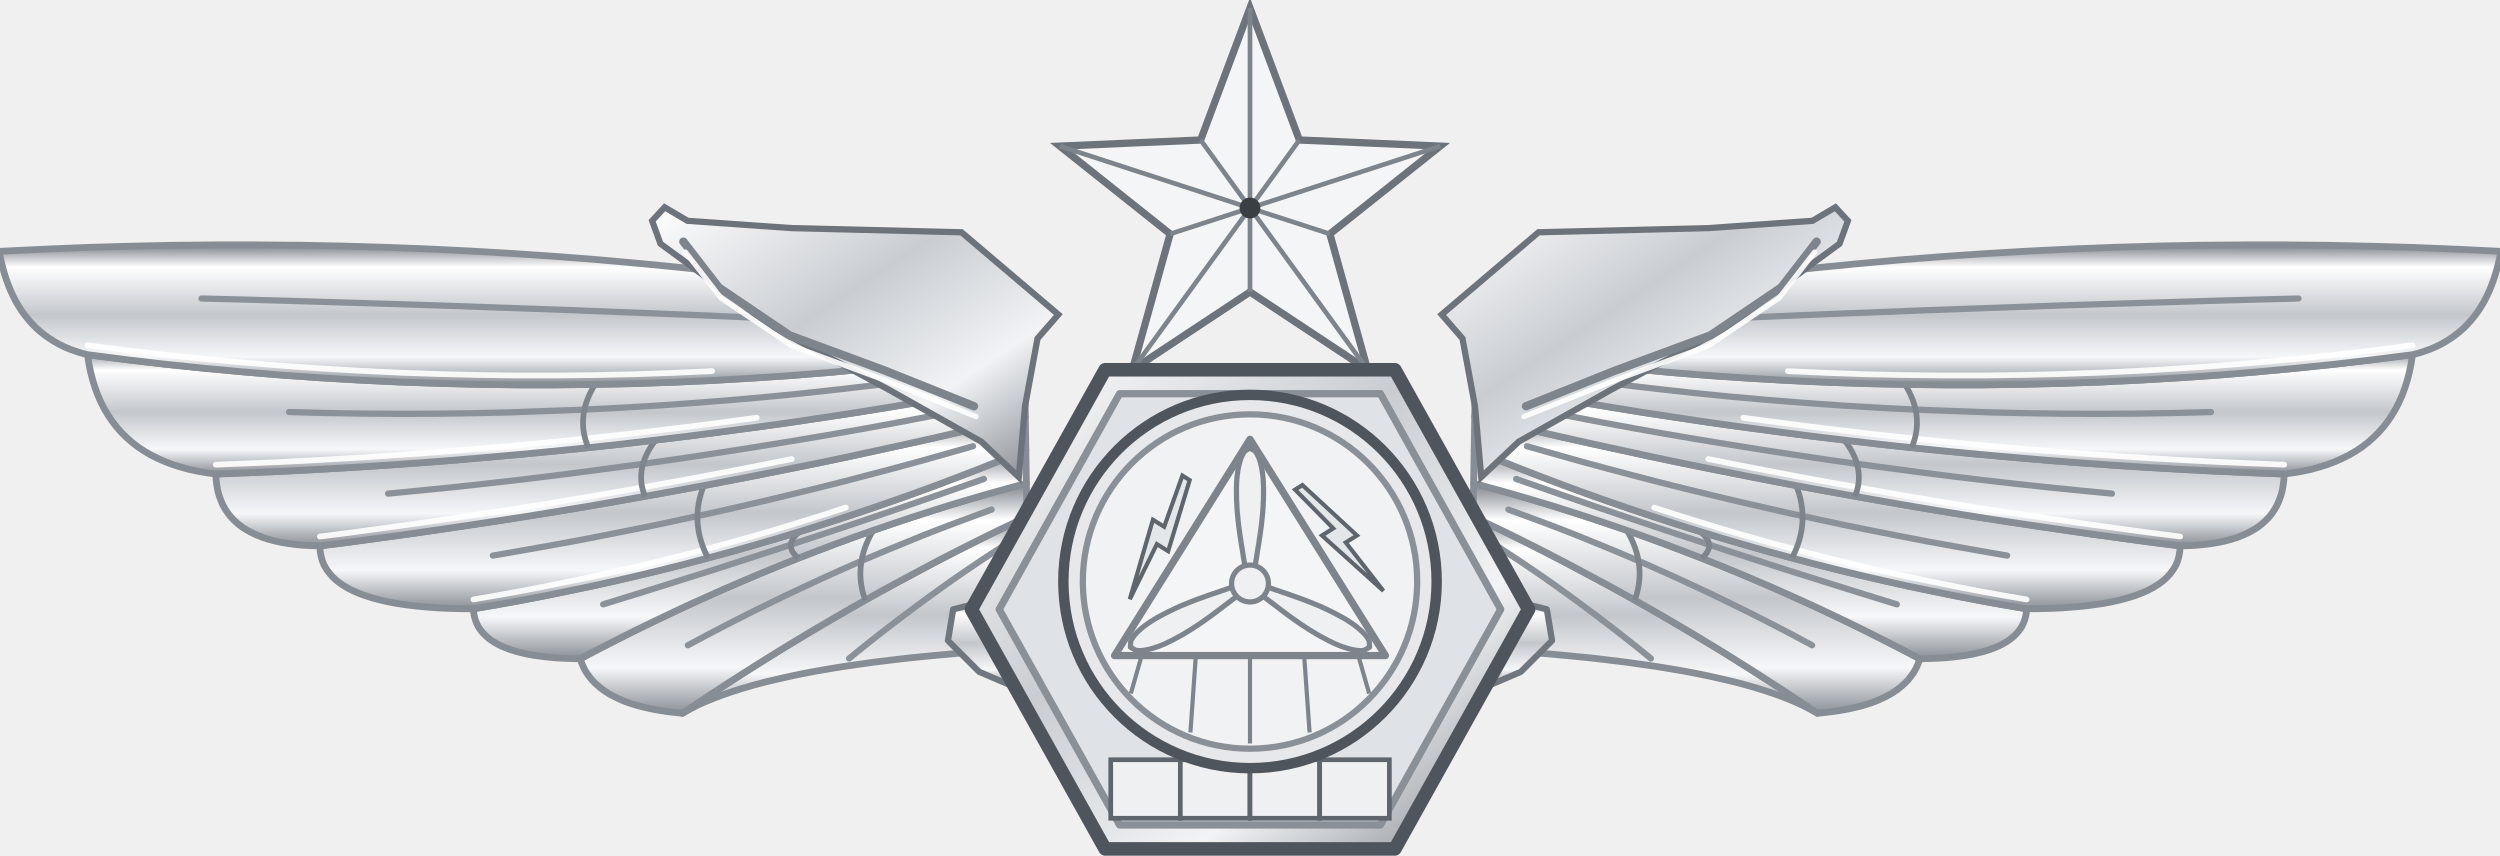
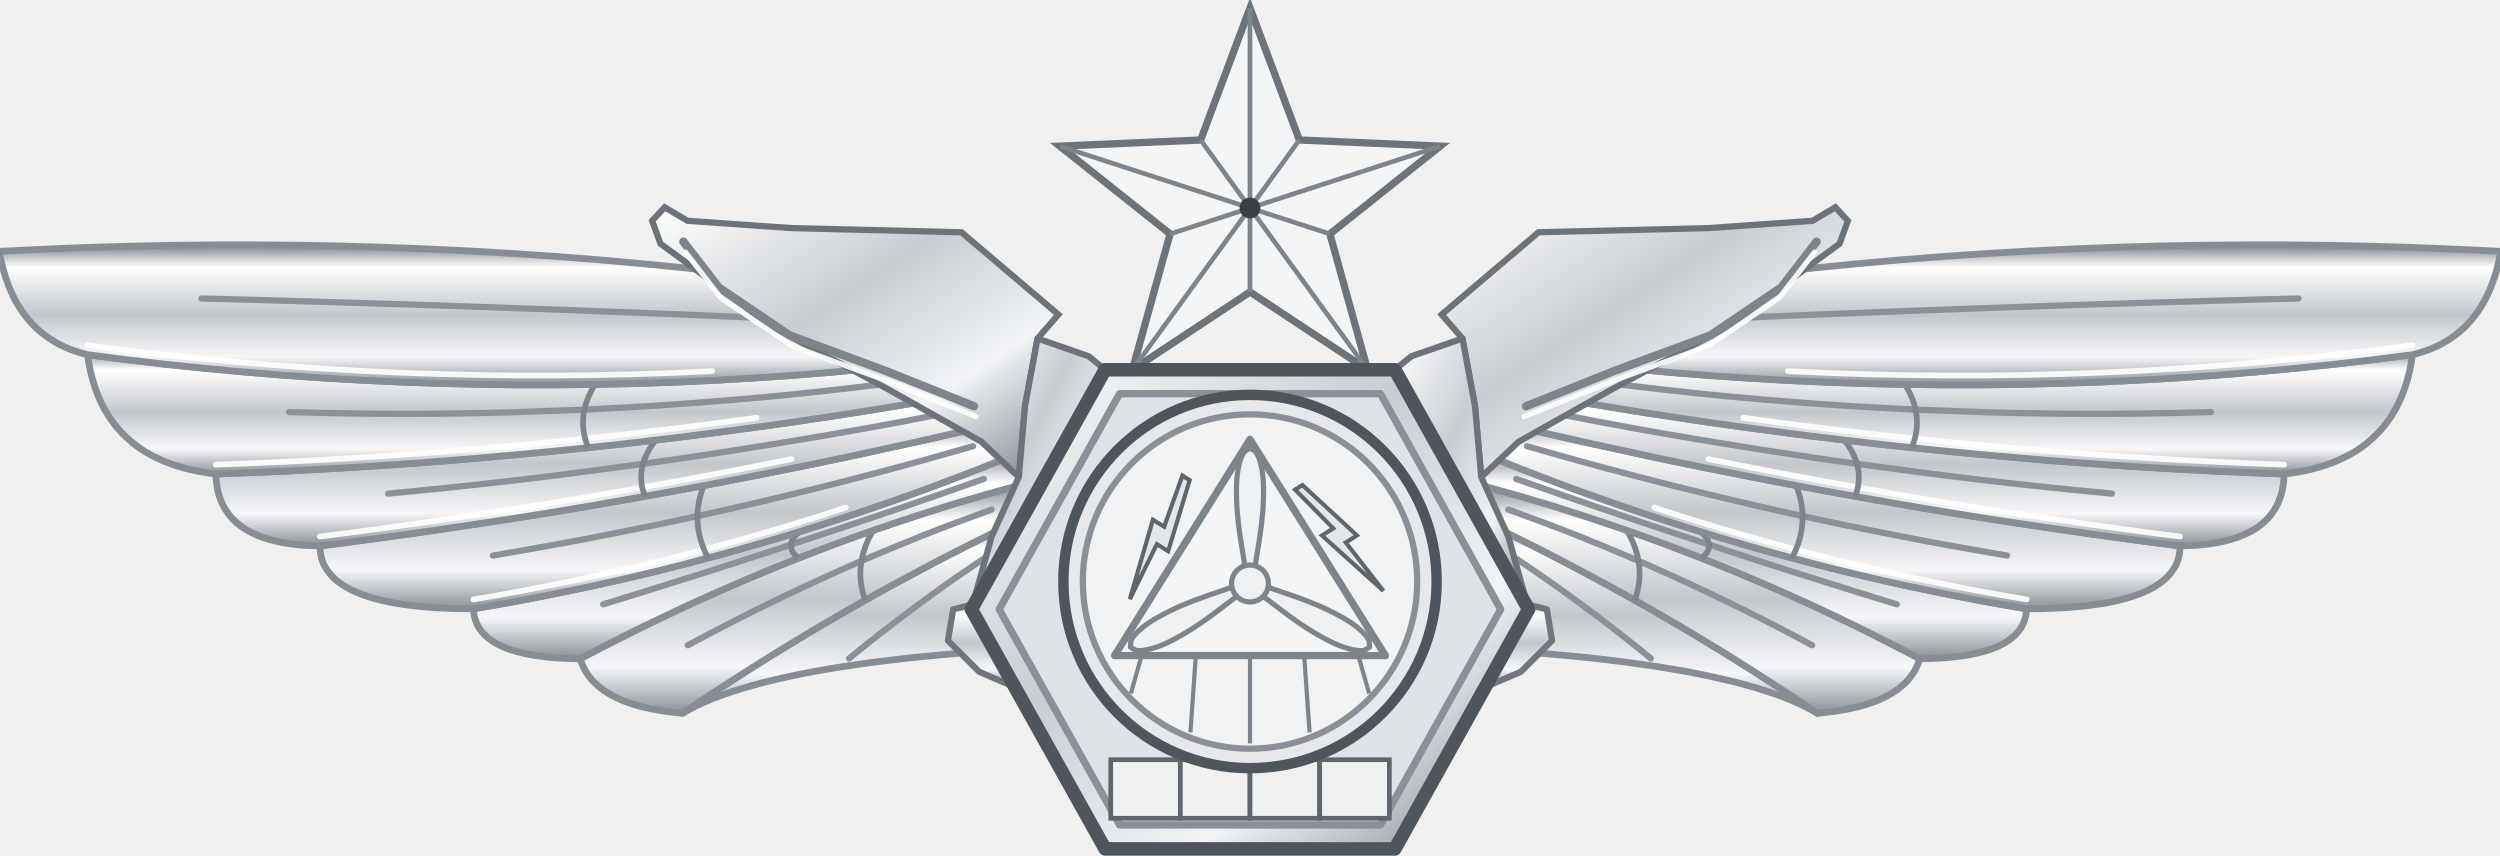
- <svg xmlns="http://www.w3.org/2000/svg" width="3in" height="1.027in" viewBox="0 0 300 102.708" data-source="reference-art-measured" data-asset-id="uas-technician-senior">
+ <svg xmlns="http://www.w3.org/2000/svg" width="3in" height="1.027in" viewBox="0 0 300 102.709" data-source="reference-art-measured" data-asset-id="uas-technician-senior">
  <g transform="scale(1.25) translate(0 -2)">
    <defs>
      <linearGradient id="uas-technician-senior__fth" x1="0" y1="0" x2="0" y2="1">
        <stop offset="0" stop-color="#7d838b" />
        <stop offset=".16" stop-color="#ffffff" />
        <stop offset=".5" stop-color="#c3c7cc" />
        <stop offset=".8" stop-color="#f6f7f9" />
        <stop offset="1" stop-color="#8a9097" />
      </linearGradient>
      <linearGradient id="uas-technician-senior__pl" x1="0" y1="0" x2="1" y2="1">
        <stop offset="0" stop-color="#ffffff" />
        <stop offset=".4" stop-color="#c9cdd2" />
        <stop offset=".7" stop-color="#f1f3f5" />
        <stop offset="1" stop-color="#7d838b" />
      </linearGradient>
      <linearGradient id="uas-technician-senior__rd" x1="0.2" y1="0" x2="0.8" y2="1">
        <stop offset="0" stop-color="#e9ebed" />
        <stop offset=".55" stop-color="#d3d7db" />
        <stop offset="1" stop-color="#a7adb4" />
      </linearGradient>
      <linearGradient id="uas-technician-senior__lf" x1="0" y1="0" x2="1" y2="1">
        <stop offset="0" stop-color="#ffffff" />
        <stop offset=".45" stop-color="#dfe2e6" />
        <stop offset="1" stop-color="#b3b9bf" />
      </linearGradient>
    </defs>
    <path d="M98.58,51.60L97.15,52.29L95.71,52.98L94.29,53.68L92.87,54.39L91.45,55.11L90.04,55.84L88.64,56.58L87.24,57.33L85.84,58.08L84.45,58.84L83.06,59.62L81.68,60.40L80.31,61.19L78.94,61.99L77.57,62.80L76.21,63.62L74.86,64.44L73.51,65.28L72.17,66.12L70.83,66.98L69.49,67.84L68.16,68.71L66.84,69.59L65.52,70.48L66.18,70.11L66.89,69.74L67.66,69.39L68.48,69.05L69.35,68.72L70.28,68.40L71.26,68.09L72.29,67.79L73.37,67.50L74.51,67.23L75.69,66.96L76.93,66.70L78.23,66.45L79.57,66.22L80.97,65.99L82.42,65.78L83.92,65.57L85.48,65.38L87.09,65.19L88.75,65.02L90.46,64.86L92.23,64.70L94.05,64.56L95.92,64.43L96.00,64.02L96.09,63.61L96.18,63.20L96.27,62.80L96.36,62.39L96.46,61.98L96.56,61.58L96.66,61.17L96.76,60.77L96.87,60.37L96.98,59.96L97.09,59.56L97.20,59.16L97.32,58.76L97.44,58.36L97.56,57.96L97.69,57.57L97.82,57.17L97.94,56.77L98.08,56.38L98.21,55.98L98.35,55.59L98.49,55.19L98.63,54.80Z" fill="url(#uas-technician-senior__fth)" stroke="#868d95" stroke-width=".65" stroke-linejoin="round" />
    <path d="M81.51,65.22L82.33,64.55L83.15,63.89L83.97,63.24L84.80,62.59L85.63,61.95L86.47,61.31L88.16,60.05L89.00,59.43L89.86,58.81L90.71,58.20L91.57,57.59L92.44,56.99L93.31,56.40L94.18,55.81L95.06,55.23L96.82,54.07" fill="none" stroke="#8a9199" stroke-width=".6" stroke-linecap="round" />
    <path d="M98.53,48.40L96.67,48.91L94.81,49.43L92.96,49.97L91.12,50.52L89.29,51.10L87.46,51.69L85.64,52.30L83.82,52.92L82.01,53.56L80.21,54.22L78.42,54.90L76.63,55.59L74.85,56.30L73.07,57.03L71.30,57.78L69.54,58.54L67.79,59.32L66.04,60.11L64.30,60.93L62.56,61.76L60.84,62.60L59.12,63.47L57.40,64.35L55.69,65.25L55.82,65.62L55.97,65.97L56.14,66.32L56.34,66.65L56.57,66.96L56.81,67.27L57.09,67.56L57.39,67.83L57.71,68.10L58.06,68.35L58.43,68.59L58.83,68.81L59.25,69.02L59.69,69.22L60.16,69.41L60.66,69.58L61.18,69.74L61.73,69.88L62.30,70.01L62.89,70.13L63.51,70.24L64.16,70.33L64.82,70.41L65.52,70.48L66.84,69.59L68.16,68.71L69.49,67.84L70.83,66.98L72.17,66.12L73.51,65.28L74.86,64.44L76.21,63.62L77.57,62.80L78.94,61.99L80.31,61.19L81.68,60.40L83.06,59.62L84.45,58.84L85.84,58.08L87.24,57.33L88.64,56.58L90.04,55.84L91.45,55.11L92.87,54.39L94.29,53.68L95.71,52.98L97.15,52.29L98.58,51.60Z" fill="url(#uas-technician-senior__fth)" stroke="#868d95" stroke-width=".65" stroke-linejoin="round" />
    <path d="M66.03,63.95L67.60,63.11L69.18,62.28L70.76,61.47L72.34,60.67L73.94,59.89L75.54,59.11L78.75,57.61L80.37,56.88L81.99,56.16L83.62,55.46L85.26,54.77L86.90,54.10L88.54,53.43L90.20,52.78L91.86,52.15L95.19,50.92" fill="none" stroke="#8a9199" stroke-width=".6" stroke-linecap="round" />
    <path d="M83.82,52.92 Q81.84,56.27 83.06,59.62" fill="none" stroke="#7d848c" stroke-width=".55" />
    <path d="M98.48,45.20L96.34,46.08L94.19,46.94L92.04,47.77L89.88,48.59L87.72,49.38L85.55,50.15L83.37,50.90L81.19,51.63L79.00,52.34L76.80,53.03L74.60,53.70L72.40,54.34L70.18,54.97L67.96,55.57L65.74,56.16L63.51,56.72L61.27,57.26L59.03,57.78L56.78,58.28L54.52,58.75L52.26,59.21L49.99,59.65L47.72,60.06L45.44,60.45L45.47,60.84L45.54,61.21L45.64,61.56L45.78,61.90L45.94,62.22L46.15,62.52L46.39,62.81L46.66,63.08L46.97,63.34L47.31,63.58L47.68,63.80L48.09,64.01L48.54,64.20L49.02,64.38L49.53,64.54L50.08,64.68L50.66,64.81L51.27,64.92L51.93,65.01L52.61,65.09L53.33,65.16L54.08,65.20L54.87,65.23L55.69,65.25L57.40,64.35L59.12,63.47L60.84,62.60L62.56,61.76L64.30,60.93L66.04,60.11L67.79,59.32L69.54,58.54L71.30,57.78L73.07,57.03L74.85,56.30L76.63,55.59L78.42,54.90L80.21,54.22L82.01,53.56L83.82,52.92L85.64,52.30L87.46,51.69L89.29,51.10L91.12,50.52L92.96,49.97L94.81,49.43L96.67,48.91L98.53,48.40Z" fill="url(#uas-technician-senior__fth)" stroke="#868d95" stroke-width=".65" stroke-linejoin="round" />
    <path d="M57.90,60.02L59.94,59.39L61.97,58.76L64.01,58.12L66.04,57.48L68.08,56.84L70.11,56.19L74.17,54.87L76.20,54.20L78.23,53.53L80.26,52.86L82.29,52.18L84.32,51.49L86.35,50.80L88.38,50.10L90.40,49.40L94.45,47.98" fill="none" stroke="#8a9199" stroke-width=".6" stroke-linecap="round" />
    <path d="M76.80,53.03 Q75.12,54.31 76.63,55.59" fill="none" stroke="#7d848c" stroke-width=".55" />
    <path d="M98.43,42.00L95.63,42.67L92.84,43.32L90.04,43.96L87.24,44.59L84.43,45.20L81.63,45.81L78.82,46.40L76.00,46.97L73.19,47.53L70.38,48.08L67.56,48.62L64.74,49.14L61.91,49.65L59.09,50.15L56.26,50.64L53.43,51.11L50.60,51.57L47.76,52.01L44.92,52.44L42.08,52.86L39.24,53.27L36.40,53.66L33.55,54.05L30.70,54.41L30.73,54.91L30.81,55.38L30.93,55.83L31.11,56.26L31.35,56.67L31.63,57.05L31.96,57.42L32.34,57.77L32.78,58.09L33.27,58.40L33.80,58.68L34.39,58.94L35.03,59.18L35.72,59.40L36.47,59.60L37.26,59.78L38.10,59.94L39.00,60.07L39.94,60.19L40.94,60.28L41.99,60.36L43.09,60.41L44.24,60.44L45.44,60.45L47.72,60.06L49.99,59.65L52.26,59.21L54.52,58.75L56.78,58.28L59.03,57.78L61.27,57.26L63.51,56.72L65.74,56.16L67.96,55.57L70.18,54.97L72.40,54.34L74.60,53.70L76.80,53.03L79.00,52.34L81.19,51.63L83.37,50.90L85.55,50.15L87.72,49.38L89.88,48.59L92.04,47.77L94.19,46.94L96.34,46.08L98.48,45.20Z" fill="url(#uas-technician-senior__fth)" stroke="#868d95" stroke-width=".65" stroke-linejoin="round" />
    <path d="M81.19,50.73L79.00,51.44L76.80,52.13L74.60,52.80L72.40,53.44L70.18,54.07L67.96,54.67L65.74,55.26L63.51,55.82L61.27,56.36L59.03,56.88L56.78,57.38L54.52,57.85L52.26,58.31L49.99,58.75L47.72,59.16L45.44,59.55" fill="none" stroke="#fff" stroke-width=".55" opacity=".9" stroke-linecap="round" />
    <path d="M47.31,55.34L49.90,54.89L52.49,54.43L55.08,53.96L57.66,53.46L60.24,52.95L62.82,52.43L67.95,51.33L70.52,50.75L73.08,50.16L75.63,49.55L78.18,48.93L80.73,48.29L83.27,47.63L85.81,46.96L88.35,46.27L93.41,44.84" fill="none" stroke="#8a9199" stroke-width=".6" stroke-linecap="round" />
    <path d="M67.56,48.62 Q66.16,52.10 67.96,55.57" fill="none" stroke="#7d848c" stroke-width=".55" />
    <path d="M98.38,38.80L95.17,39.40L91.96,39.98L88.74,40.53L85.52,41.07L82.31,41.59L79.08,42.08L75.86,42.56L72.64,43.01L69.41,43.44L66.18,43.86L62.94,44.25L59.71,44.63L56.47,44.98L53.23,45.31L49.99,45.62L46.75,45.91L43.50,46.19L40.25,46.44L37.00,46.67L33.75,46.88L30.49,47.07L27.24,47.24L23.98,47.38L20.71,47.51L20.74,48.07L20.81,48.60L20.90,49.11L21.03,49.59L21.20,50.05L21.39,50.49L21.63,50.91L21.89,51.30L22.19,51.67L22.52,52.01L22.89,52.34L23.29,52.64L23.72,52.91L24.19,53.16L24.69,53.39L25.22,53.60L25.79,53.78L26.39,53.94L27.02,54.08L27.69,54.19L28.39,54.28L29.13,54.35L29.90,54.39L30.70,54.41L33.55,54.05L36.40,53.66L39.24,53.27L42.08,52.86L44.92,52.44L47.76,52.01L50.60,51.57L53.43,51.11L56.26,50.64L59.09,50.15L61.91,49.65L64.74,49.14L67.56,48.62L70.38,48.08L73.19,47.53L76.00,46.97L78.82,46.40L81.63,45.81L84.43,45.20L87.24,44.59L90.04,43.96L92.84,43.32L95.63,42.67L98.43,42.00Z" fill="url(#uas-technician-senior__fth)" stroke="#868d95" stroke-width=".65" stroke-linejoin="round" />
    <path d="M76.00,46.07L73.19,46.63L70.38,47.18L67.56,47.72L64.74,48.24L61.91,48.75L59.09,49.25L56.26,49.74L53.43,50.21L50.60,50.67L47.76,51.11L44.92,51.54L42.08,51.96L39.24,52.37L36.40,52.76L33.55,53.15L30.70,53.51" fill="none" stroke="#fff" stroke-width=".55" opacity=".9" stroke-linecap="round" />
    <path d="M37.25,49.39L40.33,49.09L43.41,48.78L46.48,48.45L49.55,48.10L52.62,47.73L55.69,47.34L61.82,46.52L64.88,46.09L67.94,45.63L71.00,45.16L74.05,44.67L77.10,44.17L80.15,43.65L83.20,43.11L86.24,42.55L92.33,41.38" fill="none" stroke="#8a9199" stroke-width=".6" stroke-linecap="round" />
    <path d="M62.94,44.25 Q60.83,46.95 61.91,49.65" fill="none" stroke="#7d848c" stroke-width=".55" />
    <path d="M98.33,35.60L94.58,36.12L90.84,36.59L87.09,37.02L83.34,37.41L79.60,37.76L75.85,38.06L72.11,38.31L68.36,38.53L64.61,38.70L60.87,38.83L57.12,38.91L53.37,38.95L49.62,38.95L45.88,38.90L42.13,38.81L38.38,38.68L34.63,38.50L30.88,38.28L27.13,38.02L23.38,37.71L19.63,37.36L15.88,36.97L12.14,36.53L8.39,36.05L8.52,36.88L8.68,37.69L8.88,38.46L9.11,39.20L9.37,39.91L9.67,40.59L10.00,41.24L10.36,41.85L10.76,42.44L11.19,43.00L11.65,43.52L12.15,44.01L12.68,44.48L13.24,44.91L13.84,45.31L14.47,45.68L15.13,46.01L15.83,46.32L16.56,46.60L17.33,46.84L18.12,47.06L18.95,47.24L19.82,47.39L20.71,47.51L23.98,47.38L27.24,47.24L30.49,47.07L33.75,46.88L37.00,46.67L40.25,46.44L43.50,46.19L46.75,45.91L49.99,45.62L53.23,45.31L56.47,44.98L59.71,44.63L62.94,44.25L66.18,43.86L69.41,43.44L72.64,43.01L75.86,42.56L79.08,42.08L82.31,41.59L85.52,41.07L88.74,40.53L91.96,39.98L95.17,39.40L98.38,38.80Z" fill="url(#uas-technician-senior__fth)" stroke="#868d95" stroke-width=".65" stroke-linejoin="round" />
    <path d="M72.64,42.11L69.41,42.54L66.18,42.96L62.94,43.35L59.71,43.73L56.47,44.08L53.23,44.41L49.99,44.72L46.75,45.01L43.50,45.29L40.25,45.54L37.00,45.77L33.75,45.98L30.49,46.17L27.24,46.34L23.98,46.48L20.71,46.61" fill="none" stroke="#fff" stroke-width=".55" opacity=".9" stroke-linecap="round" />
    <path d="M27.74,41.56L31.28,41.65L34.82,41.71L38.36,41.73L41.89,41.72L45.43,41.67L48.97,41.59L56.03,41.33L59.57,41.15L63.10,40.94L66.63,40.69L70.16,40.41L73.68,40.10L77.21,39.75L80.74,39.36L84.26,38.95L91.31,38.01" fill="none" stroke="#8a9199" stroke-width=".6" stroke-linecap="round" />
    <path d="M57.12,38.91 Q55.20,41.94 56.47,44.98" fill="none" stroke="#7d848c" stroke-width=".55" />
    <path d="M98.27,32.40L94.21,31.67L90.14,30.99L86.06,30.34L81.99,29.73L77.91,29.17L73.83,28.64L69.74,28.16L65.65,27.71L61.57,27.31L57.47,26.94L53.38,26.62L49.28,26.34L45.18,26.10L41.08,25.90L36.98,25.74L32.87,25.62L28.76,25.54L24.65,25.51L20.53,25.51L16.41,25.55L12.29,25.64L8.17,25.76L4.04,25.93L-0.08,26.13L0.04,26.81L0.19,27.46L0.36,28.09L0.55,28.70L0.76,29.28L0.98,29.84L1.23,30.38L1.49,30.90L1.78,31.39L2.08,31.86L2.41,32.31L2.75,32.73L3.11,33.13L3.49,33.51L3.90,33.87L4.32,34.20L4.76,34.51L5.22,34.80L5.70,35.07L6.20,35.31L6.71,35.53L7.25,35.72L7.81,35.90L8.39,36.05L12.14,36.53L15.88,36.97L19.63,37.36L23.38,37.71L27.13,38.02L30.88,38.28L34.63,38.50L38.38,38.68L42.13,38.81L45.88,38.90L49.62,38.95L53.37,38.95L57.12,38.91L60.87,38.83L64.61,38.70L68.36,38.53L72.11,38.31L75.85,38.06L79.60,37.76L83.34,37.41L87.09,37.02L90.84,36.59L94.58,36.12L98.33,35.60Z" fill="url(#uas-technician-senior__fth)" stroke="#868d95" stroke-width=".65" stroke-linejoin="round" />
    <path d="M68.36,37.63L64.61,37.80L60.87,37.93L57.12,38.01L53.37,38.05L49.62,38.05L45.88,38.00L42.13,37.91L38.38,37.78L34.63,37.60L30.88,37.38L27.13,37.12L23.38,36.81L19.63,36.46L15.88,36.07L12.14,35.63L8.39,35.15" fill="none" stroke="#fff" stroke-width=".55" opacity=".9" stroke-linecap="round" />
    <path d="M19.34,30.66L23.30,30.76L27.26,30.87L31.22,30.99L35.18,31.11L39.14,31.23L43.09,31.36L51.00,31.64L54.95,31.78L58.90,31.94L62.85,32.09L66.79,32.25L70.73,32.42L74.68,32.60L78.62,32.77L82.56,32.96L90.43,33.34" fill="none" stroke="#8a9199" stroke-width=".6" stroke-linecap="round" />
    <path d="M141.42,51.60L142.85,52.29L144.29,52.98L145.71,53.68L147.13,54.39L148.55,55.11L149.96,55.84L151.36,56.58L152.76,57.33L154.16,58.08L155.55,58.84L156.94,59.62L158.32,60.40L159.69,61.19L161.06,61.99L162.43,62.80L163.79,63.62L165.14,64.44L166.49,65.28L167.83,66.12L169.17,66.98L170.51,67.84L171.84,68.71L173.16,69.59L174.48,70.48L173.82,70.11L173.11,69.74L172.34,69.39L171.52,69.05L170.65,68.72L169.72,68.40L168.74,68.09L167.71,67.79L166.63,67.50L165.49,67.23L164.31,66.96L163.07,66.70L161.77,66.45L160.43,66.22L159.03,65.99L157.58,65.78L156.08,65.57L154.52,65.38L152.91,65.19L151.25,65.02L149.54,64.86L147.77,64.70L145.95,64.56L144.08,64.43L144.00,64.02L143.91,63.61L143.82,63.20L143.73,62.80L143.64,62.39L143.54,61.98L143.44,61.58L143.34,61.17L143.24,60.77L143.13,60.37L143.02,59.96L142.91,59.56L142.80,59.16L142.68,58.76L142.56,58.36L142.44,57.96L142.31,57.57L142.18,57.17L142.06,56.77L141.92,56.38L141.79,55.98L141.65,55.59L141.51,55.19L141.37,54.80Z" fill="url(#uas-technician-senior__fth)" stroke="#868d95" stroke-width=".65" stroke-linejoin="round" />
    <path d="M158.49,65.22L157.67,64.55L156.85,63.89L156.03,63.24L155.20,62.59L154.37,61.95L153.53,61.31L151.84,60.05L151.00,59.43L150.14,58.81L149.29,58.20L148.43,57.59L147.56,56.99L146.69,56.40L145.82,55.81L144.94,55.23L143.18,54.07" fill="none" stroke="#8a9199" stroke-width=".6" stroke-linecap="round" />
    <path d="M141.47,48.40L143.33,48.91L145.19,49.43L147.04,49.97L148.88,50.52L150.71,51.10L152.54,51.69L154.36,52.30L156.18,52.92L157.99,53.56L159.79,54.22L161.58,54.90L163.37,55.59L165.15,56.30L166.93,57.03L168.70,57.78L170.46,58.54L172.21,59.32L173.96,60.11L175.70,60.93L177.44,61.76L179.16,62.60L180.88,63.47L182.60,64.35L184.31,65.25L184.18,65.62L184.03,65.97L183.86,66.32L183.66,66.65L183.43,66.96L183.19,67.27L182.91,67.56L182.61,67.83L182.29,68.10L181.94,68.35L181.57,68.59L181.17,68.81L180.75,69.02L180.31,69.22L179.84,69.41L179.34,69.58L178.82,69.74L178.27,69.88L177.70,70.01L177.11,70.13L176.49,70.24L175.84,70.33L175.18,70.41L174.48,70.48L173.16,69.59L171.84,68.71L170.51,67.84L169.17,66.98L167.83,66.12L166.49,65.28L165.14,64.44L163.79,63.62L162.43,62.80L161.06,61.99L159.69,61.19L158.32,60.40L156.94,59.62L155.55,58.84L154.16,58.08L152.76,57.33L151.36,56.58L149.96,55.84L148.55,55.11L147.13,54.39L145.71,53.68L144.29,52.98L142.85,52.29L141.42,51.60Z" fill="url(#uas-technician-senior__fth)" stroke="#868d95" stroke-width=".65" stroke-linejoin="round" />
    <path d="M173.97,63.95L172.40,63.11L170.82,62.28L169.24,61.47L167.66,60.67L166.06,59.89L164.46,59.11L161.25,57.61L159.63,56.88L158.01,56.16L156.38,55.46L154.74,54.77L153.10,54.10L151.46,53.43L149.80,52.78L148.14,52.15L144.81,50.92" fill="none" stroke="#8a9199" stroke-width=".6" stroke-linecap="round" />
    <path d="M156.18,52.92 Q158.16,56.27 156.94,59.62" fill="none" stroke="#7d848c" stroke-width=".55" />
    <path d="M141.52,45.20L143.66,46.08L145.81,46.94L147.96,47.77L150.12,48.59L152.28,49.38L154.45,50.15L156.63,50.90L158.81,51.63L161.00,52.34L163.20,53.03L165.40,53.70L167.60,54.34L169.82,54.97L172.04,55.57L174.26,56.16L176.49,56.72L178.73,57.26L180.97,57.78L183.22,58.28L185.48,58.75L187.74,59.21L190.01,59.65L192.28,60.06L194.56,60.45L194.53,60.84L194.46,61.21L194.36,61.56L194.22,61.90L194.06,62.22L193.85,62.52L193.61,62.81L193.34,63.08L193.03,63.34L192.69,63.58L192.32,63.80L191.91,64.01L191.46,64.20L190.98,64.38L190.47,64.54L189.92,64.68L189.34,64.81L188.73,64.92L188.07,65.01L187.39,65.09L186.67,65.16L185.92,65.20L185.13,65.23L184.31,65.25L182.60,64.35L180.88,63.47L179.16,62.60L177.44,61.76L175.70,60.93L173.96,60.11L172.21,59.32L170.46,58.54L168.70,57.78L166.93,57.03L165.15,56.30L163.37,55.59L161.58,54.90L159.79,54.22L157.99,53.56L156.18,52.92L154.36,52.30L152.54,51.69L150.71,51.10L148.88,50.52L147.04,49.97L145.19,49.43L143.33,48.91L141.47,48.40Z" fill="url(#uas-technician-senior__fth)" stroke="#868d95" stroke-width=".65" stroke-linejoin="round" />
    <path d="M182.10,60.02L180.06,59.39L178.03,58.76L175.99,58.12L173.96,57.48L171.92,56.84L169.89,56.19L165.83,54.87L163.80,54.20L161.77,53.53L159.74,52.86L157.71,52.18L155.68,51.49L153.65,50.80L151.62,50.10L149.60,49.40L145.55,47.98" fill="none" stroke="#8a9199" stroke-width=".6" stroke-linecap="round" />
    <path d="M163.20,53.03 Q164.88,54.31 163.37,55.59" fill="none" stroke="#7d848c" stroke-width=".55" />
    <path d="M141.57,42.00L144.37,42.67L147.16,43.32L149.96,43.96L152.76,44.59L155.57,45.20L158.37,45.81L161.18,46.40L164.00,46.97L166.81,47.53L169.62,48.08L172.44,48.62L175.26,49.14L178.09,49.65L180.91,50.15L183.74,50.64L186.57,51.11L189.40,51.57L192.24,52.01L195.08,52.44L197.92,52.86L200.76,53.27L203.60,53.66L206.45,54.05L209.30,54.41L209.27,54.91L209.19,55.38L209.07,55.83L208.89,56.26L208.65,56.67L208.37,57.05L208.04,57.42L207.66,57.77L207.22,58.09L206.73,58.40L206.20,58.68L205.61,58.94L204.97,59.18L204.28,59.40L203.53,59.60L202.74,59.78L201.90,59.94L201.00,60.07L200.06,60.19L199.06,60.28L198.01,60.36L196.91,60.41L195.76,60.44L194.56,60.45L192.28,60.06L190.01,59.65L187.74,59.21L185.48,58.75L183.22,58.28L180.97,57.78L178.73,57.26L176.49,56.72L174.26,56.16L172.04,55.57L169.82,54.97L167.60,54.34L165.40,53.70L163.20,53.03L161.00,52.34L158.81,51.63L156.63,50.90L154.45,50.15L152.28,49.38L150.12,48.59L147.96,47.77L145.81,46.94L143.66,46.08L141.52,45.20Z" fill="url(#uas-technician-senior__fth)" stroke="#868d95" stroke-width=".65" stroke-linejoin="round" />
    <path d="M158.81,50.73L161.00,51.44L163.20,52.13L165.40,52.80L167.60,53.44L169.82,54.07L172.04,54.67L174.26,55.26L176.49,55.82L178.73,56.36L180.97,56.88L183.22,57.38L185.48,57.85L187.74,58.31L190.01,58.75L192.28,59.16L194.56,59.55" fill="none" stroke="#fff" stroke-width=".55" opacity=".9" stroke-linecap="round" />
    <path d="M192.69,55.34L190.10,54.89L187.51,54.43L184.92,53.96L182.34,53.46L179.76,52.95L177.18,52.43L172.05,51.33L169.48,50.75L166.92,50.16L164.37,49.55L161.82,48.93L159.27,48.29L156.73,47.63L154.19,46.96L151.65,46.27L146.59,44.84" fill="none" stroke="#8a9199" stroke-width=".6" stroke-linecap="round" />
    <path d="M172.44,48.62 Q173.84,52.10 172.04,55.57" fill="none" stroke="#7d848c" stroke-width=".55" />
    <path d="M141.62,38.80L144.83,39.40L148.04,39.98L151.26,40.53L154.48,41.07L157.69,41.59L160.92,42.08L164.14,42.56L167.36,43.01L170.59,43.44L173.82,43.86L177.06,44.25L180.29,44.63L183.53,44.98L186.77,45.31L190.01,45.62L193.25,45.91L196.50,46.19L199.75,46.44L203.00,46.67L206.25,46.88L209.51,47.07L212.76,47.24L216.02,47.38L219.29,47.51L219.26,48.07L219.19,48.60L219.10,49.11L218.97,49.59L218.80,50.05L218.61,50.49L218.37,50.91L218.11,51.30L217.81,51.67L217.48,52.01L217.11,52.34L216.71,52.64L216.28,52.91L215.81,53.16L215.31,53.39L214.78,53.60L214.21,53.78L213.61,53.94L212.98,54.08L212.31,54.19L211.61,54.28L210.87,54.35L210.10,54.39L209.30,54.41L206.45,54.05L203.60,53.66L200.76,53.27L197.92,52.86L195.08,52.44L192.24,52.01L189.40,51.57L186.57,51.11L183.74,50.64L180.91,50.15L178.09,49.65L175.26,49.14L172.44,48.62L169.62,48.08L166.81,47.53L164.00,46.97L161.18,46.40L158.37,45.81L155.57,45.20L152.76,44.59L149.96,43.96L147.16,43.32L144.37,42.67L141.57,42.00Z" fill="url(#uas-technician-senior__fth)" stroke="#868d95" stroke-width=".65" stroke-linejoin="round" />
    <path d="M164.00,46.07L166.81,46.63L169.62,47.18L172.44,47.72L175.26,48.24L178.09,48.75L180.91,49.25L183.74,49.74L186.57,50.21L189.40,50.67L192.24,51.11L195.08,51.54L197.92,51.96L200.76,52.37L203.60,52.76L206.45,53.15L209.30,53.51" fill="none" stroke="#fff" stroke-width=".55" opacity=".9" stroke-linecap="round" />
    <path d="M202.75,49.39L199.67,49.09L196.59,48.78L193.52,48.45L190.45,48.10L187.38,47.73L184.31,47.34L178.18,46.52L175.12,46.09L172.06,45.63L169.00,45.16L165.95,44.67L162.90,44.17L159.85,43.65L156.80,43.11L153.76,42.55L147.67,41.38" fill="none" stroke="#8a9199" stroke-width=".6" stroke-linecap="round" />
    <path d="M177.06,44.25 Q179.17,46.95 178.09,49.65" fill="none" stroke="#7d848c" stroke-width=".55" />
    <path d="M141.67,35.60L145.42,36.12L149.16,36.59L152.91,37.02L156.66,37.41L160.40,37.76L164.15,38.06L167.89,38.31L171.64,38.53L175.39,38.70L179.13,38.83L182.88,38.91L186.63,38.95L190.38,38.95L194.12,38.90L197.87,38.81L201.62,38.68L205.37,38.50L209.12,38.28L212.87,38.02L216.62,37.71L220.37,37.36L224.12,36.97L227.86,36.53L231.61,36.05L231.48,36.88L231.32,37.69L231.12,38.46L230.89,39.20L230.63,39.91L230.33,40.59L230.00,41.24L229.64,41.85L229.24,42.44L228.81,43.00L228.35,43.52L227.85,44.01L227.32,44.48L226.76,44.91L226.16,45.31L225.53,45.68L224.87,46.01L224.17,46.32L223.44,46.60L222.67,46.84L221.88,47.06L221.05,47.24L220.18,47.39L219.29,47.51L216.02,47.38L212.76,47.24L209.51,47.07L206.25,46.88L203.00,46.67L199.75,46.44L196.50,46.19L193.25,45.91L190.01,45.62L186.77,45.31L183.53,44.98L180.29,44.63L177.06,44.25L173.82,43.86L170.59,43.44L167.36,43.01L164.14,42.56L160.92,42.08L157.69,41.59L154.48,41.07L151.26,40.53L148.04,39.98L144.83,39.40L141.62,38.80Z" fill="url(#uas-technician-senior__fth)" stroke="#868d95" stroke-width=".65" stroke-linejoin="round" />
    <path d="M167.36,42.11L170.59,42.54L173.82,42.96L177.06,43.35L180.29,43.73L183.53,44.08L186.77,44.41L190.01,44.72L193.25,45.01L196.50,45.29L199.75,45.54L203.00,45.77L206.25,45.98L209.51,46.17L212.76,46.34L216.02,46.48L219.29,46.61" fill="none" stroke="#fff" stroke-width=".55" opacity=".9" stroke-linecap="round" />
    <path d="M212.26,41.56L208.72,41.65L205.18,41.71L201.64,41.73L198.11,41.72L194.57,41.67L191.03,41.59L183.97,41.33L180.43,41.15L176.90,40.94L173.37,40.69L169.84,40.41L166.32,40.10L162.79,39.75L159.26,39.36L155.74,38.95L148.69,38.01" fill="none" stroke="#8a9199" stroke-width=".6" stroke-linecap="round" />
    <path d="M182.88,38.91 Q184.80,41.94 183.53,44.98" fill="none" stroke="#7d848c" stroke-width=".55" />
    <path d="M141.73,32.40L145.79,31.67L149.86,30.99L153.94,30.34L158.01,29.73L162.09,29.17L166.17,28.64L170.26,28.16L174.35,27.71L178.43,27.31L182.53,26.94L186.62,26.62L190.72,26.34L194.82,26.10L198.92,25.90L203.02,25.74L207.13,25.62L211.24,25.54L215.35,25.51L219.47,25.51L223.59,25.55L227.71,25.64L231.83,25.76L235.96,25.93L240.08,26.13L239.96,26.81L239.81,27.46L239.64,28.09L239.45,28.70L239.24,29.28L239.02,29.84L238.77,30.38L238.51,30.90L238.22,31.39L237.92,31.86L237.59,32.31L237.25,32.73L236.89,33.13L236.51,33.51L236.10,33.87L235.68,34.20L235.24,34.51L234.78,34.80L234.30,35.07L233.80,35.31L233.29,35.53L232.75,35.72L232.19,35.90L231.61,36.05L227.86,36.53L224.12,36.97L220.37,37.36L216.62,37.71L212.87,38.02L209.12,38.28L205.37,38.50L201.62,38.68L197.87,38.81L194.12,38.90L190.38,38.95L186.63,38.95L182.88,38.91L179.13,38.83L175.39,38.70L171.64,38.53L167.89,38.31L164.15,38.06L160.40,37.76L156.66,37.41L152.91,37.02L149.16,36.59L145.42,36.12L141.67,35.60Z" fill="url(#uas-technician-senior__fth)" stroke="#868d95" stroke-width=".65" stroke-linejoin="round" />
    <path d="M171.64,37.63L175.39,37.80L179.13,37.93L182.88,38.01L186.63,38.05L190.38,38.05L194.12,38.00L197.87,37.91L201.62,37.78L205.37,37.60L209.12,37.38L212.87,37.12L216.62,36.81L220.37,36.46L224.12,36.07L227.86,35.63L231.61,35.15" fill="none" stroke="#fff" stroke-width=".55" opacity=".9" stroke-linecap="round" />
    <path d="M220.66,30.66L216.70,30.76L212.74,30.87L208.78,30.99L204.82,31.11L200.86,31.23L196.91,31.36L189.00,31.64L185.05,31.78L181.10,31.94L177.15,32.09L173.21,32.25L169.27,32.42L165.32,32.60L161.38,32.77L157.44,32.96L149.57,33.34" fill="none" stroke="#8a9199" stroke-width=".6" stroke-linecap="round" />
    <path d="M91.50,60.50L95.50,59.50L98.00,63.00L97.50,68.00L94.00,66.50L91.00,63.50Z" fill="url(#uas-technician-senior__fth)" stroke="#6f767e" stroke-width=".6" stroke-linejoin="round" />
    <path d="M148.50,60.50L144.50,59.50L142.00,63.00L142.50,68.00L146.00,66.50L149.00,63.50Z" fill="url(#uas-technician-senior__fth)" stroke="#6f767e" stroke-width=".6" stroke-linejoin="round" />
    <path d="M63.80,21.90L62.60,23.20L63.40,25.40L66.40,27.60L74.00,33.30L85.30,39.40L94.20,44.40L97.80,47.80L98.40,41.00L99.60,34.50L101.60,32.20L92.30,24.30L76.00,23.90L66.00,23.20Z" fill="url(#uas-technician-senior__pl)" stroke="#6c737b" stroke-width=".6" stroke-linejoin="miter" />
    <path d="M65.60,25.20L69.00,29.60L75.80,34.20L85.00,37.60L93.50,41.00" fill="none" stroke="#7d848c" stroke-width=".8" stroke-linecap="round" />
    <path d="M65.80,26.20L69.20,30.60L76.00,35.20L85.20,38.60L93.70,42.00" fill="none" stroke="#fff" stroke-width=".5" opacity=".9" stroke-linecap="round" />
    <path d="M176.20,21.90L177.40,23.20L176.60,25.40L173.60,27.60L166.00,33.30L154.70,39.40L145.80,44.40L142.20,47.80L141.60,41.00L140.40,34.50L138.40,32.20L147.70,24.30L164.00,23.90L174.00,23.20Z" fill="url(#uas-technician-senior__pl)" stroke="#6c737b" stroke-width=".6" stroke-linejoin="miter" />
    <path d="M174.40,25.20L171.00,29.60L164.20,34.20L155.00,37.60L146.50,41.00" fill="none" stroke="#7d848c" stroke-width=".8" stroke-linecap="round" />
    <path d="M174.20,26.20L170.80,30.60L164.00,35.20L154.80,38.60L146.30,42.00" fill="none" stroke="#fff" stroke-width=".5" opacity=".9" stroke-linecap="round" />
    <polygon points="120.00,2.77 124.74,15.44 138.26,16.03 127.67,24.46 131.29,37.50 120.00,30.03 108.71,37.50 112.33,24.46 101.74,16.03 115.26,15.44" fill="#f4f5f7" stroke="#6c737b" stroke-width=".7" stroke-linejoin="miter" />
    <path d="M120.00,21.97 L120.00,2.77" stroke="#7d848c" stroke-width=".45" />
    <path d="M120.00,21.97 L124.74,15.44" stroke="#7d848c" stroke-width=".45" />
    <path d="M120.00,21.97 L138.26,16.03" stroke="#7d848c" stroke-width=".45" />
    <path d="M120.00,21.97 L127.67,24.46" stroke="#7d848c" stroke-width=".45" />
    <path d="M120.00,21.97 L131.29,37.50" stroke="#7d848c" stroke-width=".45" />
    <path d="M120.00,21.97 L120.00,30.03" stroke="#7d848c" stroke-width=".45" />
    <path d="M120.00,21.97 L108.71,37.50" stroke="#7d848c" stroke-width=".45" />
    <path d="M120.00,21.97 L112.33,24.46" stroke="#7d848c" stroke-width=".45" />
    <path d="M120.00,21.97 L101.74,16.03" stroke="#7d848c" stroke-width=".45" />
    <path d="M120.00,21.97 L115.26,15.44" stroke="#7d848c" stroke-width=".45" />
    <circle cx="120.00" cy="21.97" r="1.0" fill="#3a3f45" />
+     <path d="M97.80,47.80L98.40,41.00L99.60,34.50L104.50,36.20L106.10,37.50L96.80,54.00L93.25,60.50L95.20,53.50Z" fill="url(#uas-technician-senior__pl)" stroke="#6c737b" stroke-width=".6" stroke-linejoin="round" />
+     <path d="M142.20,47.80L141.60,41.00L140.40,34.50L135.50,36.20L133.90,37.50L143.20,54.00L146.75,60.50L144.80,53.50Z" fill="url(#uas-technician-senior__pl)" stroke="#6c737b" stroke-width=".6" stroke-linejoin="round" />
    <path d="M106.09,37.50L133.91,37.50L146.75,60.50L133.91,83.50L106.09,83.50L93.25,60.50Z" fill="url(#uas-technician-senior__pl)" stroke="#4f555c" stroke-width="1.3" stroke-linejoin="round" />
    <path d="M107.48,39.80L132.52,39.80L144.07,60.50L132.52,81.20L107.48,81.20L95.92,60.50Z" fill="#dfe2e6" stroke="#8a9097" stroke-width=".7" stroke-linejoin="round" />
    <rect x="106.63" y="74.94" width="6.69" height="5.62" fill="#eef0f2" stroke="#5f656c" stroke-width=".45" />
    <rect x="113.31" y="74.94" width="6.69" height="5.62" fill="#eef0f2" stroke="#5f656c" stroke-width=".45" />
    <rect x="120.00" y="74.94" width="6.69" height="5.62" fill="#eef0f2" stroke="#5f656c" stroke-width=".45" />
    <rect x="126.69" y="74.94" width="6.69" height="5.62" fill="#eef0f2" stroke="#5f656c" stroke-width=".45" />
    <circle cx="120.00" cy="57.83" r="17.92" fill="#e6e8eb" stroke="#4f555c" stroke-width="1" />
    <circle cx="120.00" cy="57.83" r="16.05" fill="#f0f2f4" stroke="#8a9097" stroke-width=".6" />
    <path d="M109.60,64.94L108.56,68.58" stroke="#7d848c" stroke-width=".4" />
    <path d="M114.80,64.94L114.28,72.32" stroke="#7d848c" stroke-width=".4" />
    <path d="M120.00,64.94L120.00,73.38" stroke="#7d848c" stroke-width=".4" />
    <path d="M125.20,64.94L125.72,72.32" stroke="#7d848c" stroke-width=".4" />
    <path d="M130.40,64.94L131.44,68.58" stroke="#7d848c" stroke-width=".4" />
    <clipPath id="uas-technician-senior__tt">
      <path d="M120.00,44.18L107.00,64.94L133.00,64.94Z" />
    </clipPath>
    <path d="M120.00,44.18L107.00,64.94L133.00,64.94Z" fill="#f4f5f7" stroke="#7d848c" stroke-width="0.7" stroke-linejoin="round" />
    <path d="M120.44,56.78L120.48,56.49L120.52,56.20L120.56,55.90L120.61,55.61L120.66,55.31L120.70,55.02L120.75,54.73L120.80,54.43L120.85,54.14L120.89,53.84L120.94,53.55L120.98,53.25L121.02,52.96L121.06,52.67L121.10,52.37L121.13,52.08L121.16,51.78L121.19,51.49L121.22,51.20L121.24,50.90L121.26,50.61L121.27,50.31L121.29,50.02L121.29,49.73L121.30,49.43L121.30,49.14L121.30,48.84L121.29,48.55L121.28,48.26L121.26,47.96L121.23,47.67L121.19,47.37L121.15,47.08L121.09,46.79L121.02,46.49L120.94,46.20L120.83,45.90L120.69,45.61L120.50,45.31L120.00,45.02L120.00,45.02L119.50,45.31L119.31,45.61L119.17,45.90L119.06,46.20L118.98,46.49L118.91,46.79L118.85,47.08L118.81,47.37L118.77,47.67L118.74,47.96L118.72,48.26L118.71,48.55L118.70,48.84L118.70,49.14L118.70,49.43L118.71,49.73L118.71,50.02L118.73,50.31L118.74,50.61L118.76,50.90L118.78,51.20L118.81,51.49L118.84,51.78L118.87,52.08L118.90,52.37L118.94,52.67L118.98,52.96L119.02,53.25L119.06,53.55L119.11,53.84L119.15,54.14L119.20,54.43L119.25,54.73L119.30,55.02L119.34,55.31L119.39,55.61L119.44,55.90L119.48,56.20L119.52,56.49L119.56,56.78Z" fill="#eef0f2" stroke="#7d848c" stroke-width=".5" stroke-linejoin="round" />
    <path d="M118.70,58.21L118.42,58.32L118.14,58.42L117.86,58.52L117.58,58.62L117.30,58.71L117.02,58.81L116.74,58.91L116.46,59.00L116.17,59.10L115.89,59.20L115.61,59.30L115.33,59.40L115.05,59.50L114.78,59.60L114.50,59.71L114.22,59.82L113.95,59.93L113.68,60.04L113.40,60.15L113.13,60.27L112.87,60.39L112.60,60.52L112.33,60.65L112.07,60.78L111.81,60.91L111.55,61.05L111.29,61.19L111.03,61.33L110.78,61.48L110.53,61.64L110.28,61.80L110.04,61.97L109.80,62.15L109.57,62.34L109.34,62.54L109.12,62.75L108.91,62.98L108.72,63.24L108.55,63.55L108.52,64.13L108.52,64.13L109.02,64.43L109.37,64.47L109.69,64.45L110.00,64.40L110.30,64.34L110.59,64.26L110.88,64.17L111.16,64.08L111.44,63.97L111.71,63.86L111.98,63.74L112.24,63.61L112.51,63.48L112.77,63.34L113.03,63.20L113.29,63.06L113.54,62.92L113.79,62.77L114.05,62.61L114.30,62.46L114.55,62.30L114.79,62.14L115.04,61.98L115.29,61.81L115.53,61.64L115.77,61.47L116.01,61.30L116.25,61.13L116.49,60.95L116.73,60.77L116.97,60.59L117.21,60.41L117.44,60.23L117.68,60.05L117.92,59.87L118.16,59.69L118.39,59.51L118.63,59.34L118.87,59.16L119.12,58.99Z" fill="#eef0f2" stroke="#7d848c" stroke-width=".5" stroke-linejoin="round" />
    <path d="M120.88,58.99L121.13,59.16L121.37,59.34L121.61,59.51L121.84,59.69L122.08,59.87L122.32,60.05L122.56,60.23L122.79,60.41L123.03,60.59L123.27,60.77L123.51,60.95L123.75,61.13L123.99,61.30L124.23,61.47L124.47,61.64L124.71,61.81L124.96,61.98L125.21,62.14L125.45,62.30L125.70,62.46L125.95,62.61L126.21,62.77L126.46,62.92L126.71,63.06L126.97,63.20L127.23,63.34L127.49,63.48L127.76,63.61L128.02,63.74L128.29,63.86L128.56,63.97L128.84,64.08L129.12,64.17L129.41,64.26L129.70,64.34L130.00,64.40L130.31,64.45L130.63,64.47L130.98,64.43L131.48,64.13L131.48,64.13L131.45,63.55L131.28,63.24L131.09,62.98L130.88,62.75L130.66,62.54L130.43,62.34L130.20,62.15L129.96,61.97L129.72,61.80L129.47,61.64L129.22,61.48L128.97,61.33L128.71,61.19L128.45,61.05L128.19,60.91L127.93,60.78L127.67,60.65L127.40,60.52L127.13,60.39L126.87,60.27L126.60,60.15L126.32,60.04L126.05,59.93L125.78,59.82L125.50,59.71L125.22,59.60L124.95,59.50L124.67,59.40L124.39,59.30L124.11,59.20L123.83,59.10L123.54,59.00L123.26,58.91L122.98,58.81L122.70,58.71L122.42,58.62L122.14,58.52L121.86,58.42L121.58,58.32L121.30,58.21Z" fill="#eef0f2" stroke="#7d848c" stroke-width=".5" stroke-linejoin="round" />
    <circle cx="120.00" cy="58.02" r="1.77" fill="#eef0f2" stroke="#7d848c" stroke-width=".5" />
    <path d="M114.21,48.10L112.14,54.92L111.06,54.24L108.46,59.53L110.68,51.90L111.76,52.57L113.51,47.66Z" fill="#e4e7ea" stroke="#5f656c" stroke-width="0.4" stroke-linejoin="miter" />
    <path d="M125.03,48.57L130.27,53.41L129.19,54.08L132.81,58.73L126.91,53.41L127.99,52.73L124.33,49.01Z" fill="#e4e7ea" stroke="#5f656c" stroke-width="0.4" stroke-linejoin="miter" />
  </g>
</svg>
